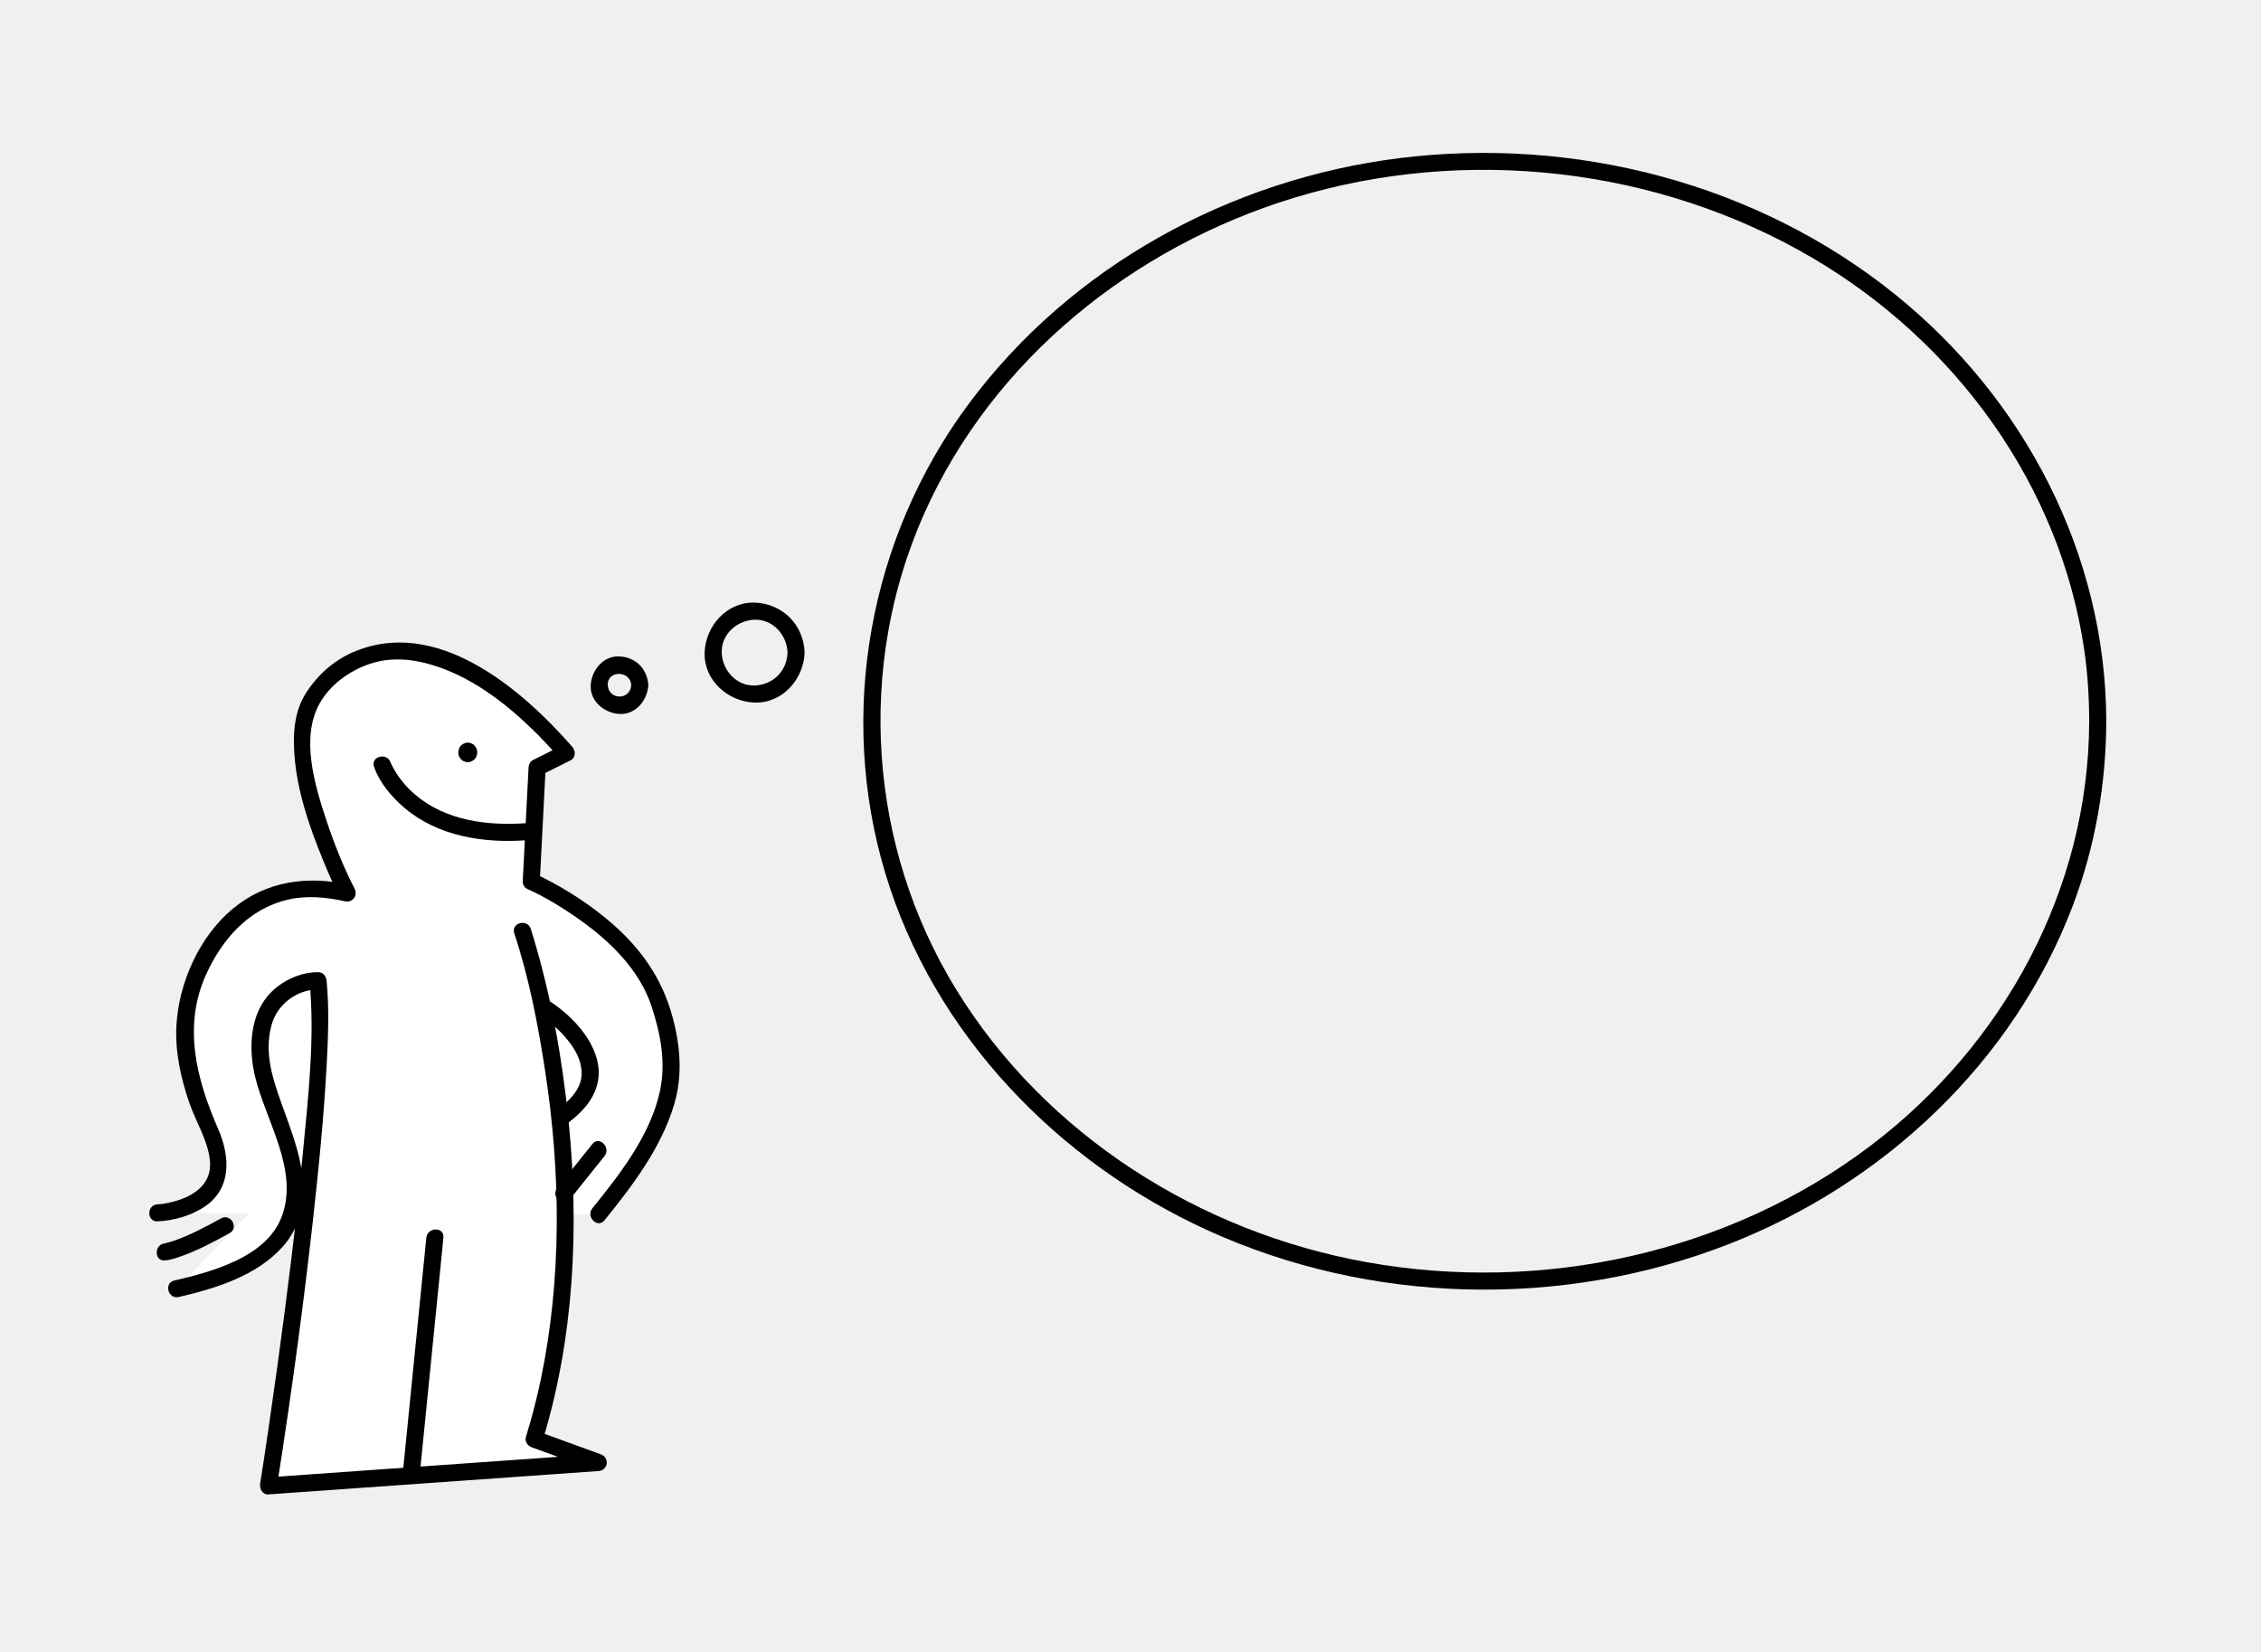
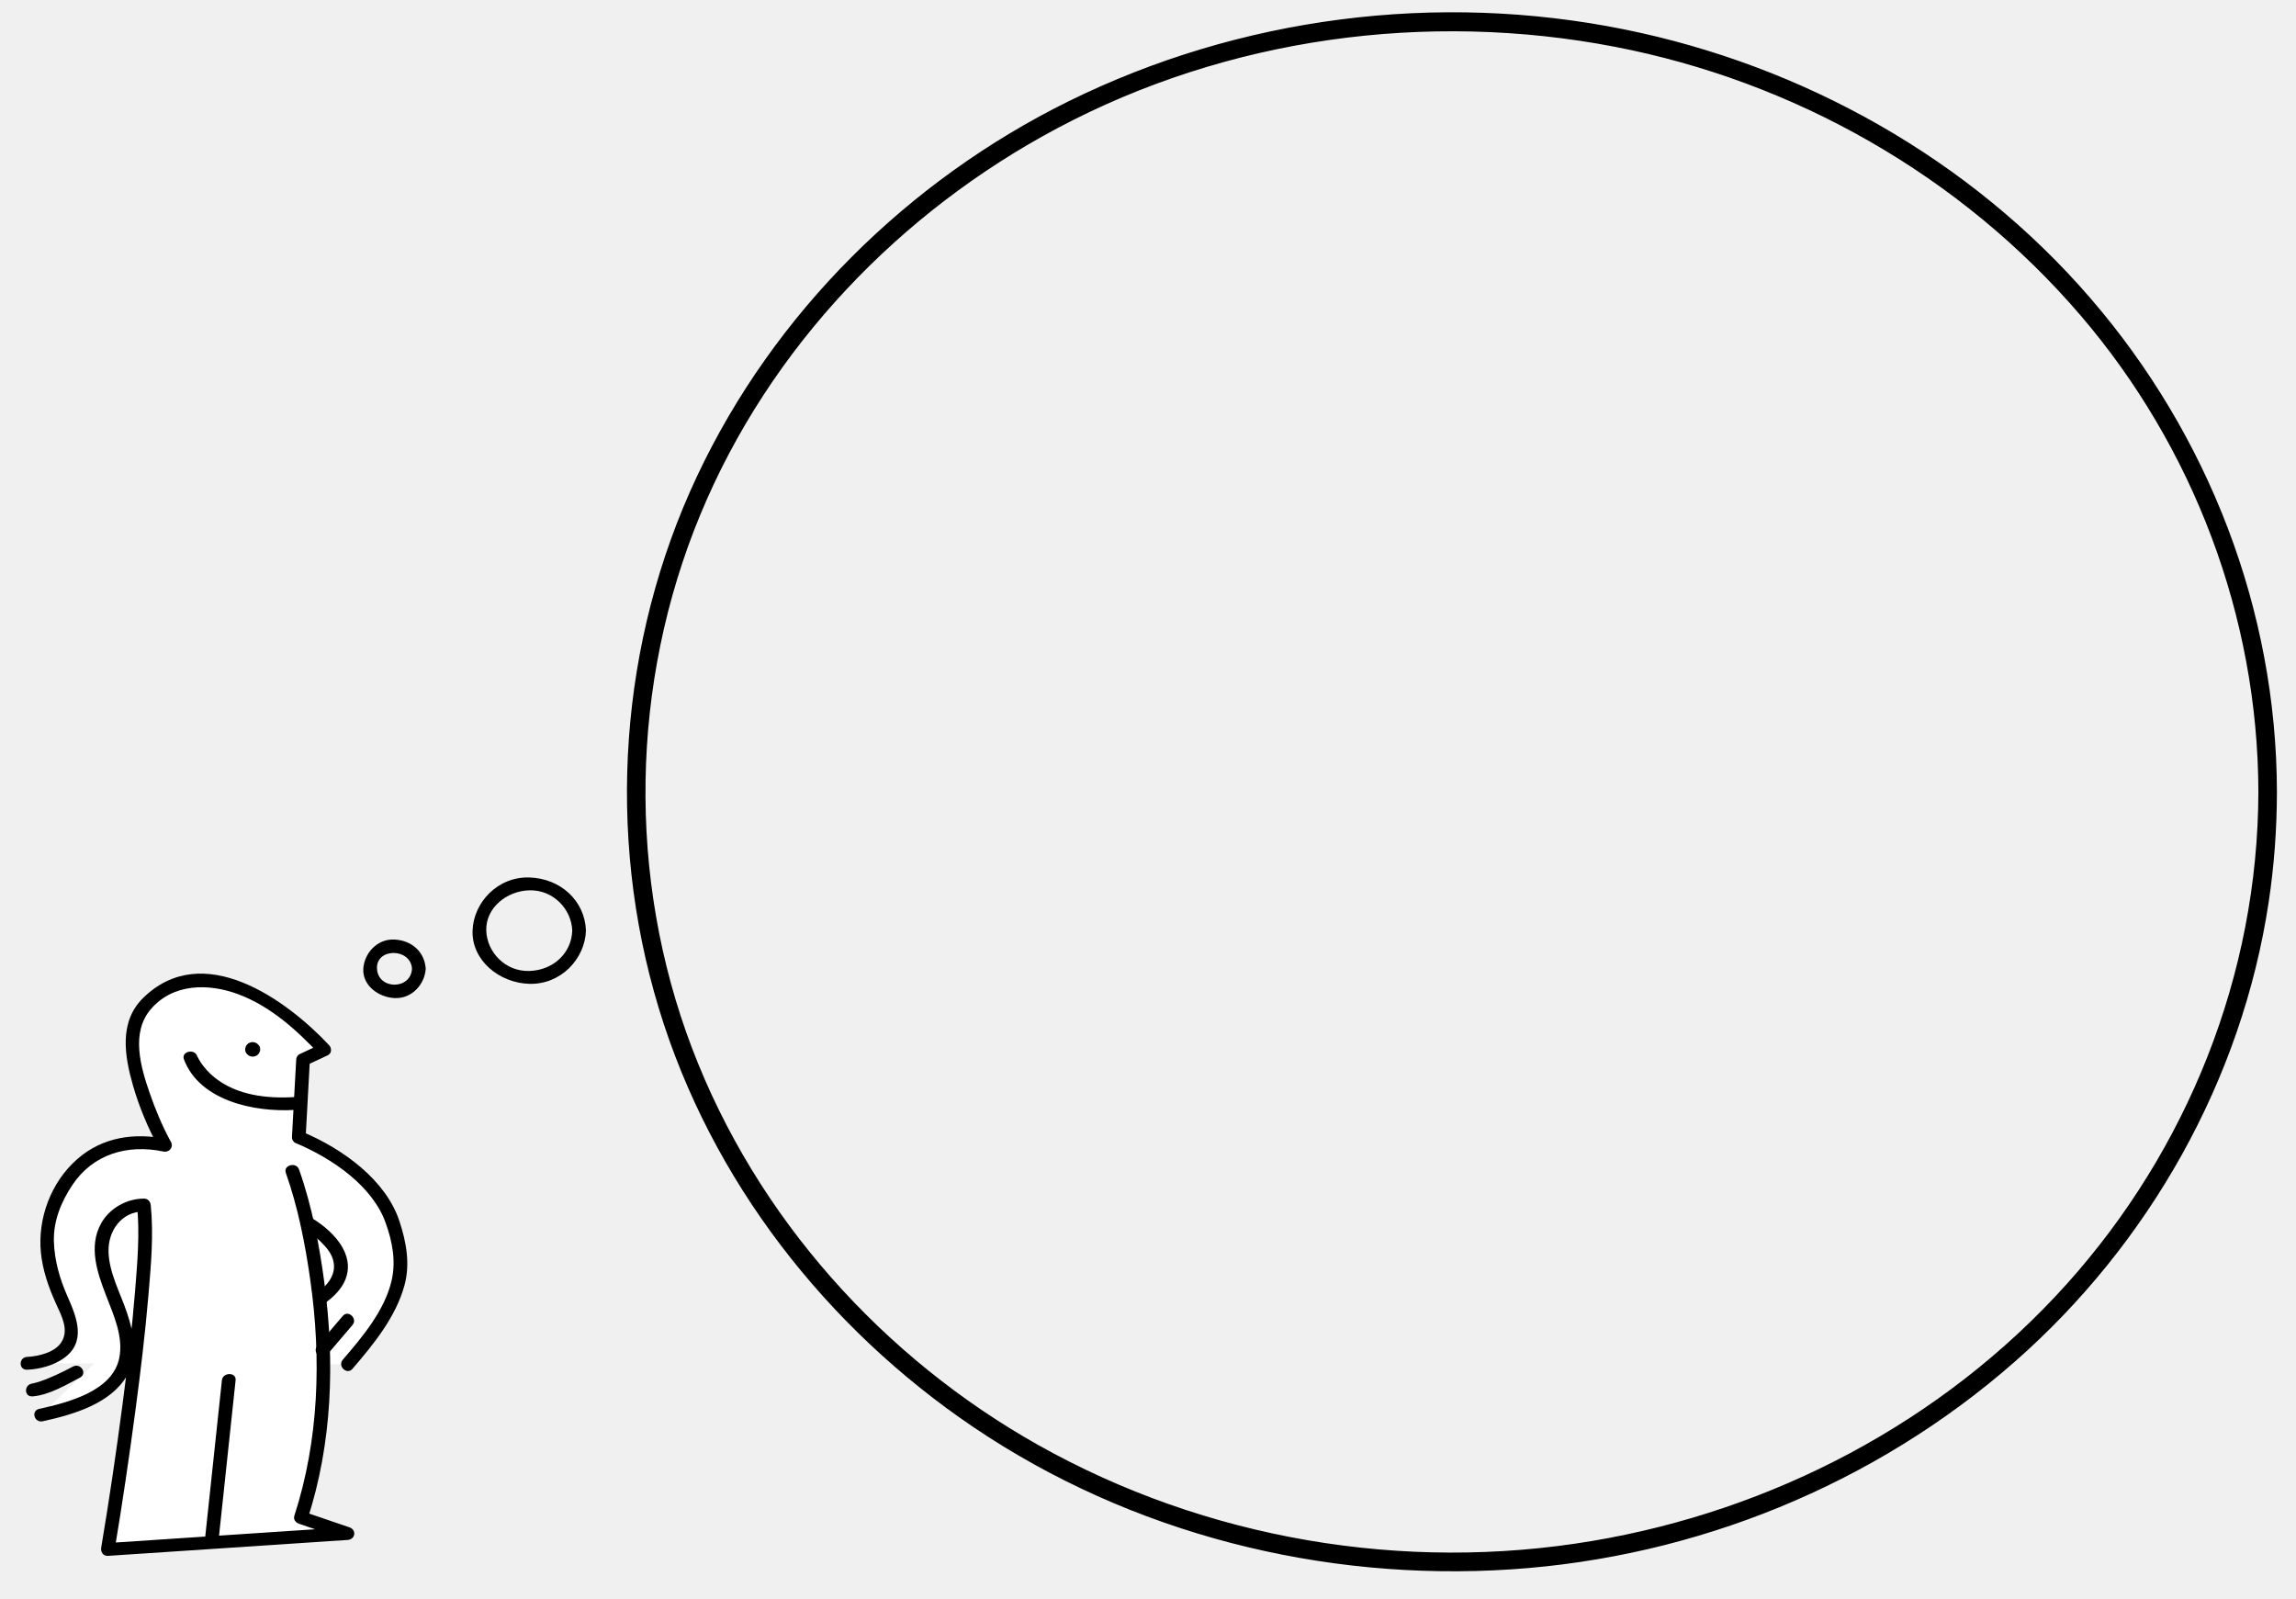
- <svg xmlns="http://www.w3.org/2000/svg" version="1.1" id="Lager_1" x="0px" y="0px" width="1191px" height="870px" viewBox="0 0 1191 870" enable-background="new 0 0 1191 870" xml:space="preserve">
+ <svg xmlns="http://www.w3.org/2000/svg" version="1.1" id="Lager_1" x="0px" y="0px" width="712.735px" height="496.33px" viewBox="0 250.092 712.735 496.33" enable-background="new 0 250.092 712.735 496.33" xml:space="preserve">
  <g>
    <g>
-       <path fill="#FFFFFF" d="M83,639c0,0,46-2,28-42c-8.928-19.841-20.885-51.038-8-82s37.615-54.462,79.923-44.462    c0,0-27.953-54.032-23.077-89.231c3.009-21.721,30.811-44.699,63.077-36.923c19.512,4.702,44.615,16.923,75.385,52.308    l-15.385,7.692l-3.077,60c0,0,54.884,24.359,67.692,64.615c10.769,33.846,11.295,57.105-32.308,110.769" />
+       <path fill="#FFFFFF" d="M8.458,673.277c0,0,19.699-0.804,11.991-16.871c-3.823-7.97-8.943-20.502-3.426-32.94    c5.518-12.437,16.109-21.877,34.226-17.86c0,0-11.971-21.705-9.882-35.844c1.288-8.725,13.195-17.956,27.012-14.832    c8.356,1.889,19.106,6.798,32.283,21.012l-6.588,3.09l-1.317,24.102c0,0,23.503,9.785,28.989,25.956    c4.612,13.596,4.837,22.939-13.835,44.496" />
      <g>
-         <path d="M83,643.5c8.355-0.39,17.167-2.839,24.214-7.36c14.979-9.611,14.098-26.714,7.672-41.411     c-11.332-25.918-18.618-53.845-6.481-80.951c8.399-18.758,22.458-34.896,43.09-39.758c9.924-2.339,20.395-1.38,30.232,0.858     c3.938,0.896,6.918-3.051,5.082-6.611c-5.996-11.626-10.855-23.922-14.962-36.325c-6.045-18.255-13.599-43.237-3.497-61.291     c5.484-9.8,15.3-16.94,25.745-20.638c11.076-3.921,22.508-3.009,33.567,0.335c20.121,6.085,37.394,19.091,52.349,33.493     c5.292,5.097,10.278,10.505,15.116,16.032c0.304-2.356,0.607-4.712,0.911-7.068c-5.128,2.564-10.256,5.128-15.385,7.692     c-1.444,0.722-2.151,2.362-2.229,3.886c-1.026,20-2.051,40-3.077,60c-0.073,1.429,0.879,3.284,2.229,3.886     c9.754,4.349,19.009,10.104,27.708,16.253c16.12,11.395,31.603,26.516,37.916,45.673c4.885,14.824,7.789,30.111,4.236,45.56     c-5.257,22.854-20.962,43.002-35.386,60.831c-3.615,4.468,2.712,10.878,6.364,6.364c14.805-18.3,29.785-38.033,36.661-60.89     c4.649-15.454,3.299-31.251-0.908-46.616c-5.404-19.738-16.348-35.458-31.726-48.839c-11.297-9.831-24.106-18.143-37.524-24.778     c-0.925-0.458-1.856-0.908-2.798-1.329c0.743,1.295,1.486,2.59,2.229,3.886c1.026-20,2.051-40,3.077-60     c-0.743,1.295-1.486,2.59-2.229,3.886c5.128-2.564,10.256-5.128,15.385-7.692c2.745-1.373,2.704-5.019,0.911-7.068     c-27.113-30.974-71.99-69.245-116.113-49.629c-9.904,4.403-18.388,12.081-24.175,21.185c-5.431,8.544-6.685,18.369-6.36,28.293     c0.686,20.935,7.814,41.705,15.758,60.882c2.598,6.273,5.324,12.53,8.438,18.568c1.694-2.203,3.388-4.407,5.082-6.61     c-22.005-5.008-43.888-2.071-61.536,12.623c-17.634,14.683-28.398,38.938-29.655,61.489c-0.769,13.792,2.333,27.721,6.776,40.691     c3.451,10.075,9.967,20.035,10.903,30.78c1.141,13.107-10.188,19.409-21.365,21.831c-2.951,0.639-3.524,0.76-6.242,0.887     C77.222,634.77,77.196,643.771,83,643.5L83,643.5z" />
+         <path d="M8.458,675.271c3.896-0.178,8.036-1.286,11.192-3.464c7.303-5.041,4.209-12.739,1.329-19.234     c-2.432-5.487-4.092-11.234-4.251-17.197c-0.168-6.312,2.258-12.243,5.784-17.513c6.283-9.39,16.865-12.685,28.17-10.333     c1.86,0.387,3.27-1.345,2.401-2.93c-2.689-4.901-4.847-10.086-6.655-15.324c-2.773-8.035-5.837-18.606,0.347-25.876     c6.837-8.038,17.863-8.181,27.255-4.659c9.987,3.745,18.149,11.168,25.126,18.612c0.143-1.044,0.287-2.088,0.43-3.132     c-2.196,1.03-4.392,2.06-6.588,3.09c-0.682,0.32-1.016,1.047-1.053,1.722c-0.439,8.034-0.879,16.068-1.317,24.102     c-0.035,0.634,0.415,1.454,1.053,1.722c11.396,4.781,23.895,13.306,28.011,24.764c2.081,5.791,3.271,11.828,1.893,17.882     c-2.111,9.271-8.992,17.476-15.181,24.673c-1.704,1.982,1.285,4.823,3.007,2.821c6.627-7.706,13.405-16.046,16.113-25.792     c1.867-6.721,0.621-13.487-1.514-20c-4.199-12.806-17.542-22.489-30.181-27.792c0.351,0.574,0.702,1.148,1.053,1.722     c0.439-8.034,0.879-16.068,1.317-24.102c-0.351,0.574-0.702,1.148-1.053,1.722c2.196-1.03,4.392-2.06,6.588-3.09     c1.295-0.608,1.28-2.226,0.43-3.132c-13.301-14.192-39.246-32.936-57.796-14.597c-7.51,7.424-5.678,18.06-3.095,27.068     c1.929,6.729,4.738,13.41,8.14,19.609c0.8-0.977,1.601-1.953,2.401-2.93c-10.17-2.117-20.057-0.596-27.818,6.197     c-8.287,7.255-12.302,18.516-11.309,28.939c0.533,5.594,2.448,11.018,4.79,16.155c1.653,3.628,3.961,7.842,1.638,11.668     c-1.935,3.188-7.058,4.476-10.658,4.641C5.729,671.408,5.716,675.397,8.458,675.271L8.458,675.271z" />
      </g>
    </g>
    <g>
-       <path fill="#FFFFFF" d="M275.231,490.538c0,0,46.154,138.462,6.154,267.692l33.846,12.308l-173.846,12.308    c0,0,32.308-204.615,26.154-266.154c0,0-32.077-0.154-30.538,38.308s61.573,99.922-44,124" />
+       <path fill="#FFFFFF" d="M90.778,613.64c0,0,19.765,55.62,2.636,107.532l14.494,4.944l-74.447,4.944    c0,0,13.835-82.194,11.2-106.914c0,0-13.737-0.062-13.078,15.388c0.659,15.45,26.368,40.139-18.843,49.811" />
      <g>
-         <path d="M270.892,491.735c7.795,23.448,12.535,48.184,16.273,72.548c8.236,53.678,8.821,109.262-2.3,162.56     c-2.125,10.182-4.773,20.249-7.82,30.193c-0.762,2.485,0.893,4.717,3.143,5.536c11.282,4.103,22.564,8.205,33.846,12.308     c0.399-2.946,0.798-5.893,1.196-8.839c-49.749,3.522-99.499,7.044-149.248,10.566c-8.199,0.581-16.399,1.161-24.598,1.741     c1.446,1.899,2.893,3.798,4.339,5.696c8.458-53.598,15.701-107.466,21.304-161.436c2.099-20.221,3.916-40.482,5.007-60.784     c0.805-14.974,1.458-30.173,0.004-45.13c-0.237-2.44-1.867-4.501-4.5-4.5c-8.96,0.005-18.116,4.123-24.448,10.311     c-11.664,11.399-12.307,29.973-8.682,44.895c5.653,23.269,23.156,49.071,14.016,73.555     c-8.005,21.443-36.986,29.153-56.621,33.708c-5.653,1.311-3.255,9.989,2.393,8.678c19.417-4.504,41.067-11.147,54.776-26.561     c9.036-10.158,12.003-23.38,10.456-36.658c-1.559-13.388-6.564-26.001-11.095-38.593c-4.773-13.264-9.12-26.644-5.468-40.815     c2.055-7.974,7.36-13.972,14.787-17.323c2.313-1.044,4.936-1.612,7.43-2.017c1.342-0.218-0.876,0.096,0.315-0.039     c0.383-0.044,0.767-0.074,1.151-0.101c0.329-0.023,0.66-0.04,0.99-0.04c-1.5-1.5-3-3-4.5-4.5     c2.959,30.418-0.751,61.903-3.641,92.181c-3.552,37.22-8.242,74.334-13.358,111.368c-2.831,20.492-5.769,40.975-8.994,61.409     c-0.422,2.672,1.152,5.922,4.339,5.696c49.749-3.522,99.499-7.044,149.248-10.566c8.199-0.58,16.399-1.161,24.598-1.741     c5.16-0.365,6.01-7.089,1.196-8.839c-11.282-4.103-22.564-8.205-33.846-12.308c1.048,1.845,2.095,3.69,3.143,5.536     c16.659-54.371,19.429-112.132,13.812-168.47c-3.291-33.008-9.201-66.136-18.81-97.926c-0.373-1.233-0.75-2.466-1.156-3.689     C277.749,483.863,269.055,486.211,270.892,491.735L270.892,491.735z" />
+         <path d="M88.728,614.17c3.798,10.737,6.017,22.127,7.602,33.31c3.453,24.358,2.696,49.547-4.966,73.161     c-0.358,1.102,0.42,2.09,1.485,2.453c4.832,1.648,9.663,3.296,14.494,4.944c0.189-1.306,0.377-2.612,0.566-3.917     c-24.816,1.648-49.631,3.296-74.447,4.944c0.683,0.842,1.367,1.683,2.05,2.524c2.458-14.616,4.606-29.283,6.564-43.964     c1.58-11.85,2.998-23.725,4.014-35.63c0.784-9.195,1.636-18.636,0.698-27.85c-0.11-1.078-0.884-1.999-2.126-1.994     c-5.555,0.021-10.779,3.165-13.301,7.74c-3.943,7.151-1.177,15.229,1.526,22.238c2.363,6.125,5.522,12.972,4.115,19.615     c-2.148,10.143-15.709,13.671-24.826,15.677c-2.669,0.587-1.537,4.433,1.13,3.846c9.61-2.115,21.122-5.494,26.154-14.238     c3.47-6.031,2.057-13.163-0.017-19.371c-2.09-6.253-5.601-12.447-5.756-19.11c-0.143-6.172,3.835-12.381,10.974-12.408     c-0.709-0.665-1.417-1.33-2.126-1.994c0.891,8.748,0.121,17.688-0.58,26.422c-0.954,11.88-2.379,23.727-3.932,35.549     c-1.949,14.833-4.129,29.649-6.612,44.412c-0.199,1.184,0.544,2.624,2.05,2.525c24.816-1.648,49.631-3.296,74.447-4.944     c2.438-0.162,2.84-3.142,0.566-3.917c-4.832-1.648-9.663-3.296-14.494-4.944c0.495,0.818,0.99,1.635,1.485,2.453     c7.688-23.693,8.492-48.85,5.245-73.302c-1.573-11.844-3.861-23.928-7.88-35.29C91.969,610.681,87.862,611.722,88.728,614.17     L88.728,614.17z" />
      </g>
    </g>
    <g>
-       <line fill="#FFFFFF" x1="229.077" y1="652.077" x2="216.769" y2="775.154" />
+       <line fill="none" x1="71.014" y1="678.53" x2="65.743" y2="727.97" />
      <g>
-         <path d="M224.577,652.077c-4.103,41.026-8.205,82.051-12.308,123.077c-0.577,5.774,8.428,5.718,9,0     c4.103-41.026,8.205-82.051,12.308-123.077C234.154,646.303,225.149,646.358,224.577,652.077L224.577,652.077z" />
+         <path d="M68.888,678.53c-1.757,16.48-3.514,32.96-5.27,49.44c-0.273,2.559,3.982,2.534,4.252,0     c1.757-16.48,3.514-32.96,5.27-49.44C73.412,675.971,69.158,675.996,68.888,678.53L68.888,678.53z" />
      </g>
    </g>
    <g>
-       <line fill="#FFFFFF" x1="315.231" y1="605.923" x2="296.769" y2="629" />
+       <line fill="none" x1="107.907" y1="659.99" x2="100.002" y2="669.26" />
      <g>
-         <path d="M312.049,602.741c-6.154,7.692-12.308,15.385-18.462,23.077c-3.587,4.484,2.738,10.896,6.364,6.364     c6.154-7.692,12.308-15.385,18.462-23.077C322,604.621,315.675,598.209,312.049,602.741L312.049,602.741z" />
+         <path d="M106.404,658.58c-2.636,3.09-5.27,6.18-7.906,9.27c-1.694,1.987,1.293,4.829,3.007,2.821     c2.636-3.09,5.27-6.18,7.906-9.27C111.106,659.413,108.117,656.571,106.404,658.58L106.404,658.58z" />
      </g>
    </g>
    <g>
      <g>
-         <path d="M283.729,534.424c6.459,4.063,12.494,9.573,16.975,15.733c3.479,4.781,5.887,10.192,5.652,16.186     c-0.316,8.064-7.328,14.457-13.396,18.772c-4.687,3.333-0.199,11.143,4.542,7.771c7.927-5.637,15.2-12.745,17.342-22.58     c1.64-7.531-0.603-15.135-4.379-21.65c-5.138-8.867-13.551-16.565-22.194-22.003     C283.343,523.553,278.831,531.343,283.729,534.424L283.729,534.424z" />
+         <path d="M94.317,631.43c2.509,1.487,4.731,3.437,6.635,5.56c4.728,5.273,3.011,10.615-2.682,14.48     c-2.198,1.492-0.079,4.955,2.146,3.444c6.375-4.328,9.783-10.314,6.032-17.338c-2.088-3.911-6.078-7.274-9.985-9.59     C94.137,626.608,92.006,630.06,94.317,631.43L94.317,631.43z" />
      </g>
    </g>
    <g>
      <g>
-         <path d="M197.045,404.042c2.969,8.46,9.337,15.97,16.076,21.663c17.58,14.851,41.313,18.566,63.648,17.025     c5.757-0.397,5.796-9.4,0-9c-20.218,1.395-41.893-1.387-57.887-14.898c-4.069-3.437-7.606-7.464-10.426-11.98     c-0.864-1.384-1.644-2.822-2.344-4.295c-0.763-1.606,0.117,0.533-0.388-0.908C203.815,396.211,195.118,398.551,197.045,404.042     L197.045,404.042z" />
+         <path d="M57.105,578.945c4.813,12.751,21.644,16.452,34.333,15.678c2.722-0.166,2.739-4.155,0-3.989     c-8.685,0.53-17.865-0.556-24.732-5.997c-1.693-1.341-3.151-2.925-4.333-4.681c-0.381-0.566-0.719-1.157-1.026-1.761     c-0.298-0.584,0.054,0.207-0.142-0.311C60.296,575.477,56.187,576.514,57.105,578.945L57.105,578.945z" />
      </g>
    </g>
    <g>
-       <ellipse fill="#FFFFFF" cx="246.403" cy="396.41" rx="0.488" ry="0.651" />
+       <ellipse fill="#FFFFFF" cx="78.433" cy="575.829" rx="0.209" ry="0.261" />
      <g>
-         <path d="M242.391,396.41c-0.004,0.05-0.009,0.099-0.013,0.149c0.054-0.399,0.107-0.798,0.161-1.196     c-0.012,0.046-0.024,0.091-0.037,0.137c0.151-0.358,0.302-0.717,0.454-1.075c-0.03,0.083-0.074,0.157-0.133,0.222     c0.235-0.304,0.469-0.607,0.704-0.911c-0.03,0.026-0.06,0.051-0.091,0.077c0.304-0.235,0.607-0.469,0.911-0.704     c-0.034,0.016-0.068,0.033-0.103,0.049c0.358-0.151,0.717-0.302,1.075-0.454c-0.037,0.006-0.075,0.011-0.112,0.017     c0.798,0,1.595,0,2.393,0c-0.037-0.006-0.075-0.011-0.112-0.017c0.358,0.151,0.717,0.302,1.075,0.454     c-0.034-0.016-0.068-0.033-0.103-0.049c0.304,0.235,0.607,0.469,0.911,0.704c-0.03-0.026-0.06-0.051-0.091-0.077     c0.235,0.304,0.469,0.607,0.704,0.911c-0.059-0.065-0.103-0.139-0.133-0.222c0.151,0.358,0.302,0.717,0.454,1.075     c-0.012-0.046-0.024-0.091-0.037-0.137c0.054,0.399,0.107,0.798,0.161,1.196c-0.017-0.099-0.017-0.199,0-0.298     c-0.054,0.399-0.107,0.798-0.161,1.196c0.012-0.046,0.024-0.091,0.037-0.137c-0.151,0.358-0.302,0.717-0.454,1.075     c0.03-0.083,0.074-0.157,0.133-0.222c-0.235,0.304-0.469,0.607-0.704,0.911c0.03-0.026,0.06-0.051,0.091-0.077     c-0.304,0.235-0.607,0.469-0.911,0.704c0.034-0.016,0.068-0.033,0.103-0.049c-0.358,0.151-0.717,0.302-1.075,0.454     c0.037-0.006,0.075-0.011,0.112-0.017c-0.798,0-1.595,0-2.393,0c0.037,0.006,0.075,0.011,0.112,0.017     c-0.358-0.151-0.717-0.302-1.075-0.454c0.034,0.016,0.068,0.033,0.103,0.049c-0.304-0.235-0.607-0.469-0.911-0.704     c0.03,0.026,0.06,0.051,0.091,0.077c-0.235-0.304-0.469-0.607-0.704-0.911c0.059,0.065,0.103,0.139,0.133,0.222     c-0.151-0.358-0.302-0.717-0.454-1.075c0.012,0.046,0.024,0.091,0.037,0.137c-0.054-0.399-0.107-0.798-0.161-1.196     C242.383,396.311,242.387,396.361,242.391,396.41c0.106,1.231,0.419,2.283,1.318,3.182c0.84,0.84,1.993,1.318,3.182,1.318     c1.189,0,2.342-0.478,3.182-1.318c0.781-0.781,1.416-2.046,1.318-3.182c-0.083-0.958-0.196-1.977-0.797-2.779     c-0.477-0.636-0.952-1.332-1.705-1.691c-0.875-0.417-1.498-0.681-2.486-0.681c-1.386,0-2.462,0.592-3.487,1.461     c-1.058,0.897-1.389,2.396-1.501,3.69c-0.072,0.833,0.296,2.11,0.797,2.779c0.477,0.636,0.952,1.332,1.705,1.691     c0.875,0.417,1.498,0.68,2.486,0.68c1.386,0,2.462-0.592,3.487-1.461c1.058-0.897,1.389-2.396,1.501-3.69     c0.098-1.136-0.537-2.401-1.318-3.182c-0.84-0.84-1.993-1.318-3.182-1.318c-1.189,0-2.342,0.478-3.182,1.318     C242.81,394.127,242.498,395.179,242.391,396.41z" />
+         <path d="M76.516,575.829c-0.004,0.027-0.007,0.055-0.011,0.082c0.026-0.177,0.05-0.354,0.076-0.53     c-0.01,0.024-0.02,0.048-0.03,0.072c0.072-0.159,0.143-0.318,0.214-0.477c-0.015,0.019-0.03,0.038-0.045,0.057     c0.254-0.239,0.508-0.477,0.763-0.715c-0.019,0.013-0.038,0.025-0.057,0.037c0.169-0.067,0.339-0.134,0.508-0.201     c-0.022,0.005-0.044,0.009-0.066,0.013c0.377,0,0.753,0,1.13,0c-0.022-0.005-0.044-0.009-0.066-0.013     c0.169,0.067,0.339,0.134,0.508,0.201c-0.019-0.013-0.038-0.025-0.057-0.037c0.254,0.239,0.509,0.477,0.763,0.715     c-0.015-0.019-0.03-0.038-0.045-0.057c0.072,0.159,0.143,0.318,0.214,0.477c-0.01-0.024-0.02-0.048-0.03-0.072     c0.026,0.177,0.05,0.354,0.076,0.53c-0.014-0.055-0.014-0.11,0-0.165c-0.026,0.177-0.05,0.354-0.076,0.53     c0.01-0.024,0.02-0.048,0.03-0.072c-0.072,0.159-0.143,0.318-0.214,0.477c0.015-0.019,0.03-0.038,0.045-0.057     c-0.254,0.239-0.509,0.477-0.763,0.715c0.019-0.013,0.038-0.025,0.057-0.037c-0.169,0.067-0.339,0.134-0.508,0.201     c0.022-0.005,0.044-0.009,0.066-0.013c-0.377,0-0.753,0-1.13,0c0.022,0.005,0.044,0.009,0.066,0.013     c-0.169-0.067-0.339-0.134-0.508-0.201c0.019,0.013,0.038,0.025,0.057,0.037c-0.254-0.239-0.508-0.477-0.763-0.715     c0.015,0.019,0.03,0.038,0.045,0.057c-0.072-0.159-0.143-0.318-0.214-0.477c0.01,0.024,0.02,0.048,0.03,0.072     c-0.026-0.177-0.05-0.354-0.076-0.53C76.509,575.774,76.513,575.802,76.516,575.829c0.071,0.551,0.187,1.002,0.623,1.41     c0.397,0.372,0.942,0.584,1.503,0.584s1.106-0.212,1.503-0.584c0.358-0.336,0.686-0.917,0.623-1.41     c-0.055-0.431-0.084-0.854-0.376-1.217c-0.49-0.614-1.108-1.038-1.959-1.038c-0.602,0-1.202,0.236-1.626,0.635     c-0.493,0.462-0.628,0.998-0.708,1.621c-0.044,0.343,0.157,0.943,0.376,1.217c0.49,0.614,1.108,1.038,1.959,1.038     c0.602,0,1.202-0.236,1.626-0.635c0.493-0.462,0.628-0.998,0.708-1.621c0.064-0.493-0.265-1.075-0.623-1.41     c-0.397-0.372-0.942-0.584-1.503-0.584s-1.106,0.212-1.503,0.584C76.704,574.827,76.587,575.278,76.516,575.829z" />
      </g>
    </g>
  </g>
  <g>
    <g>
-       <path d="M86.881,664.093c2.703-0.217,5.329-1.084,7.872-1.967c9.124-3.171,17.784-7.762,26.203-12.438    c5.074-2.818,0.536-10.591-4.542-7.771c-7.54,4.188-15.22,8.265-23.322,11.268c-1.802,0.668-3.637,1.255-5.503,1.714    c-0.924,0.227-2.227,0.317-0.708,0.195C81.137,655.555,81.092,664.558,86.881,664.093L86.881,664.093z" />
+       <path d="M10.12,683.543c5.102-0.4,10.373-3.566,14.693-5.813c2.398-1.247,0.254-4.692-2.146-3.444    c-3.266,1.698-6.586,3.354-10.098,4.562c-0.693,0.239-1.399,0.444-2.114,0.616c-0.346,0.083-1.166,0.156-0.334,0.09    C7.407,679.768,7.385,683.758,10.12,683.543L10.12,683.543z" />
    </g>
  </g>
  <g>
    <g>
-       <path d="M1100.5,380c-0.216,88.53-45.105,170.52-115.116,223.602c-74.921,56.804-173.242,77.911-265.37,61.418    c-88.048-15.762-169.364-67.112-216.443-143.853c-46.133-75.199-52.667-169.848-16.768-250.505    c36.245-81.436,110.643-140.885,195.096-166.524c90.256-27.401,191.115-16.113,272.554,31.593    c75.503,44.229,130.858,119.805,143.495,207.06C1099.731,355.098,1100.47,367.57,1100.5,380c0.014,5.803,9.014,5.804,9,0    c-0.215-88.083-43.228-170.156-111.377-225.002C925.4,96.47,829.31,71.807,737.105,83.327    c-89.24,11.149-173.072,57.042-226.924,129.595c-52.363,70.547-69.164,163.088-43.796,247.317    c25.352,84.175,90.522,151.787,169.704,187.946c85.661,39.117,186.768,41.522,274.427,7.353    c81.645-31.825,149.95-95.734,181.28-178.197c11.78-31.006,17.622-64.197,17.703-97.339    C1109.514,374.196,1100.514,374.197,1100.5,380z" />
+       <path stroke="#000000" stroke-width="2" stroke-miterlimit="10" d="M702.055,495.888c-0.108,57.116-22.233,111.67-59.694,153.39    c-38.765,43.172-91.929,70.724-147.945,80.137c-58.686,9.862-120.361-0.526-172.62-29.908    c-48.211-27.106-87.753-70.724-107.92-123.74c-20.261-53.262-19.199-113.658,2.567-166.237    c21.707-52.437,62.539-94.567,111.32-120.527c53.024-28.217,115.161-36.627,173.657-25.381    c55.658,10.701,107.719,39.938,145.313,83.863C681.702,388.343,701.952,441.244,702.055,495.888c0.005,2.503,3.762,2.504,3.757,0    c-0.106-56.411-21.32-110.418-57.502-152.405c-37.387-43.385-89.203-72.123-144.15-83.26    c-57.84-11.724-119.04-3.988-172.224,22.314c-49.182,24.323-90.824,65.083-114.72,115.939    c-23.906,50.879-28.144,110.172-11.802,164.14c16.219,53.562,52.048,99.005,97.219,129.573    c48.906,33.096,108.196,47.884,166.35,44.058c56.965-3.748,112.399-26.056,155.938-64.345    c41.164-36.199,70.053-86.694,78.369-142.083c1.685-11.225,2.501-22.575,2.522-33.932    C705.817,493.385,702.061,493.385,702.055,495.888z" />
    </g>
  </g>
  <g>
    <g>
-       <path d="M332.5,361c-0.428,7.956-11.905,7.956-12.333,0C319.738,353.039,332.074,353.083,332.5,361c0.311,5.772,9.312,5.802,9,0    c-0.462-8.57-6.597-14.705-15.167-15.167c-8.551-0.461-14.742,7.289-15.167,15.167c-0.461,8.551,7.289,14.742,15.167,15.167    c8.551,0.461,14.742-7.289,15.167-15.167C341.812,355.198,332.811,355.228,332.5,361z" />
+       <path d="M127.895,550.821c-0.377,6.57-10.489,6.57-10.866,0C116.651,544.247,127.519,544.282,127.895,550.821    c0.147,2.558,4.399,2.571,4.252,0c-0.295-5.137-4.209-8.808-9.685-9.085c-5.465-0.276-9.414,4.363-9.685,9.085    c-0.294,5.126,4.652,8.831,9.685,9.085c5.465,0.276,9.414-4.363,9.685-9.085C132.295,548.25,128.041,548.264,127.895,550.821z" />
    </g>
  </g>
  <g>
    <g>
-       <path d="M414.833,343.833c-0.301,9.681-7.653,17.032-17.333,17.333c-9.678,0.301-17.046-8.106-17.333-17.333    c-0.301-9.678,8.106-17.046,17.333-17.333C407.178,326.199,414.546,334.606,414.833,343.833c0.18,5.789,9.181,5.807,9,0    c-0.456-14.658-11.676-25.877-26.333-26.333c-14.651-0.456-25.899,12.362-26.333,26.333    c-0.456,14.651,12.362,25.899,26.333,26.333c14.651,0.456,25.899-12.362,26.333-26.333    C424.014,338.026,415.013,338.044,414.833,343.833z" />
+       <path d="M177.639,538.976c-0.232,6.988-5.897,12.302-13.346,12.519c-7.447,0.217-13.126-5.859-13.346-12.519    c-0.232-6.985,6.246-12.312,13.346-12.519C171.74,526.239,177.418,532.315,177.639,538.976c0.085,2.566,4.337,2.573,4.252,0    c-0.305-9.192-7.799-16.222-17.598-16.508c-9.795-0.286-17.308,7.746-17.598,16.508c-0.305,9.188,8.257,16.235,17.598,16.508    c9.795,0.286,17.308-7.746,17.598-16.508C181.976,536.402,177.724,536.41,177.639,538.976z" />
    </g>
  </g>
</svg>
